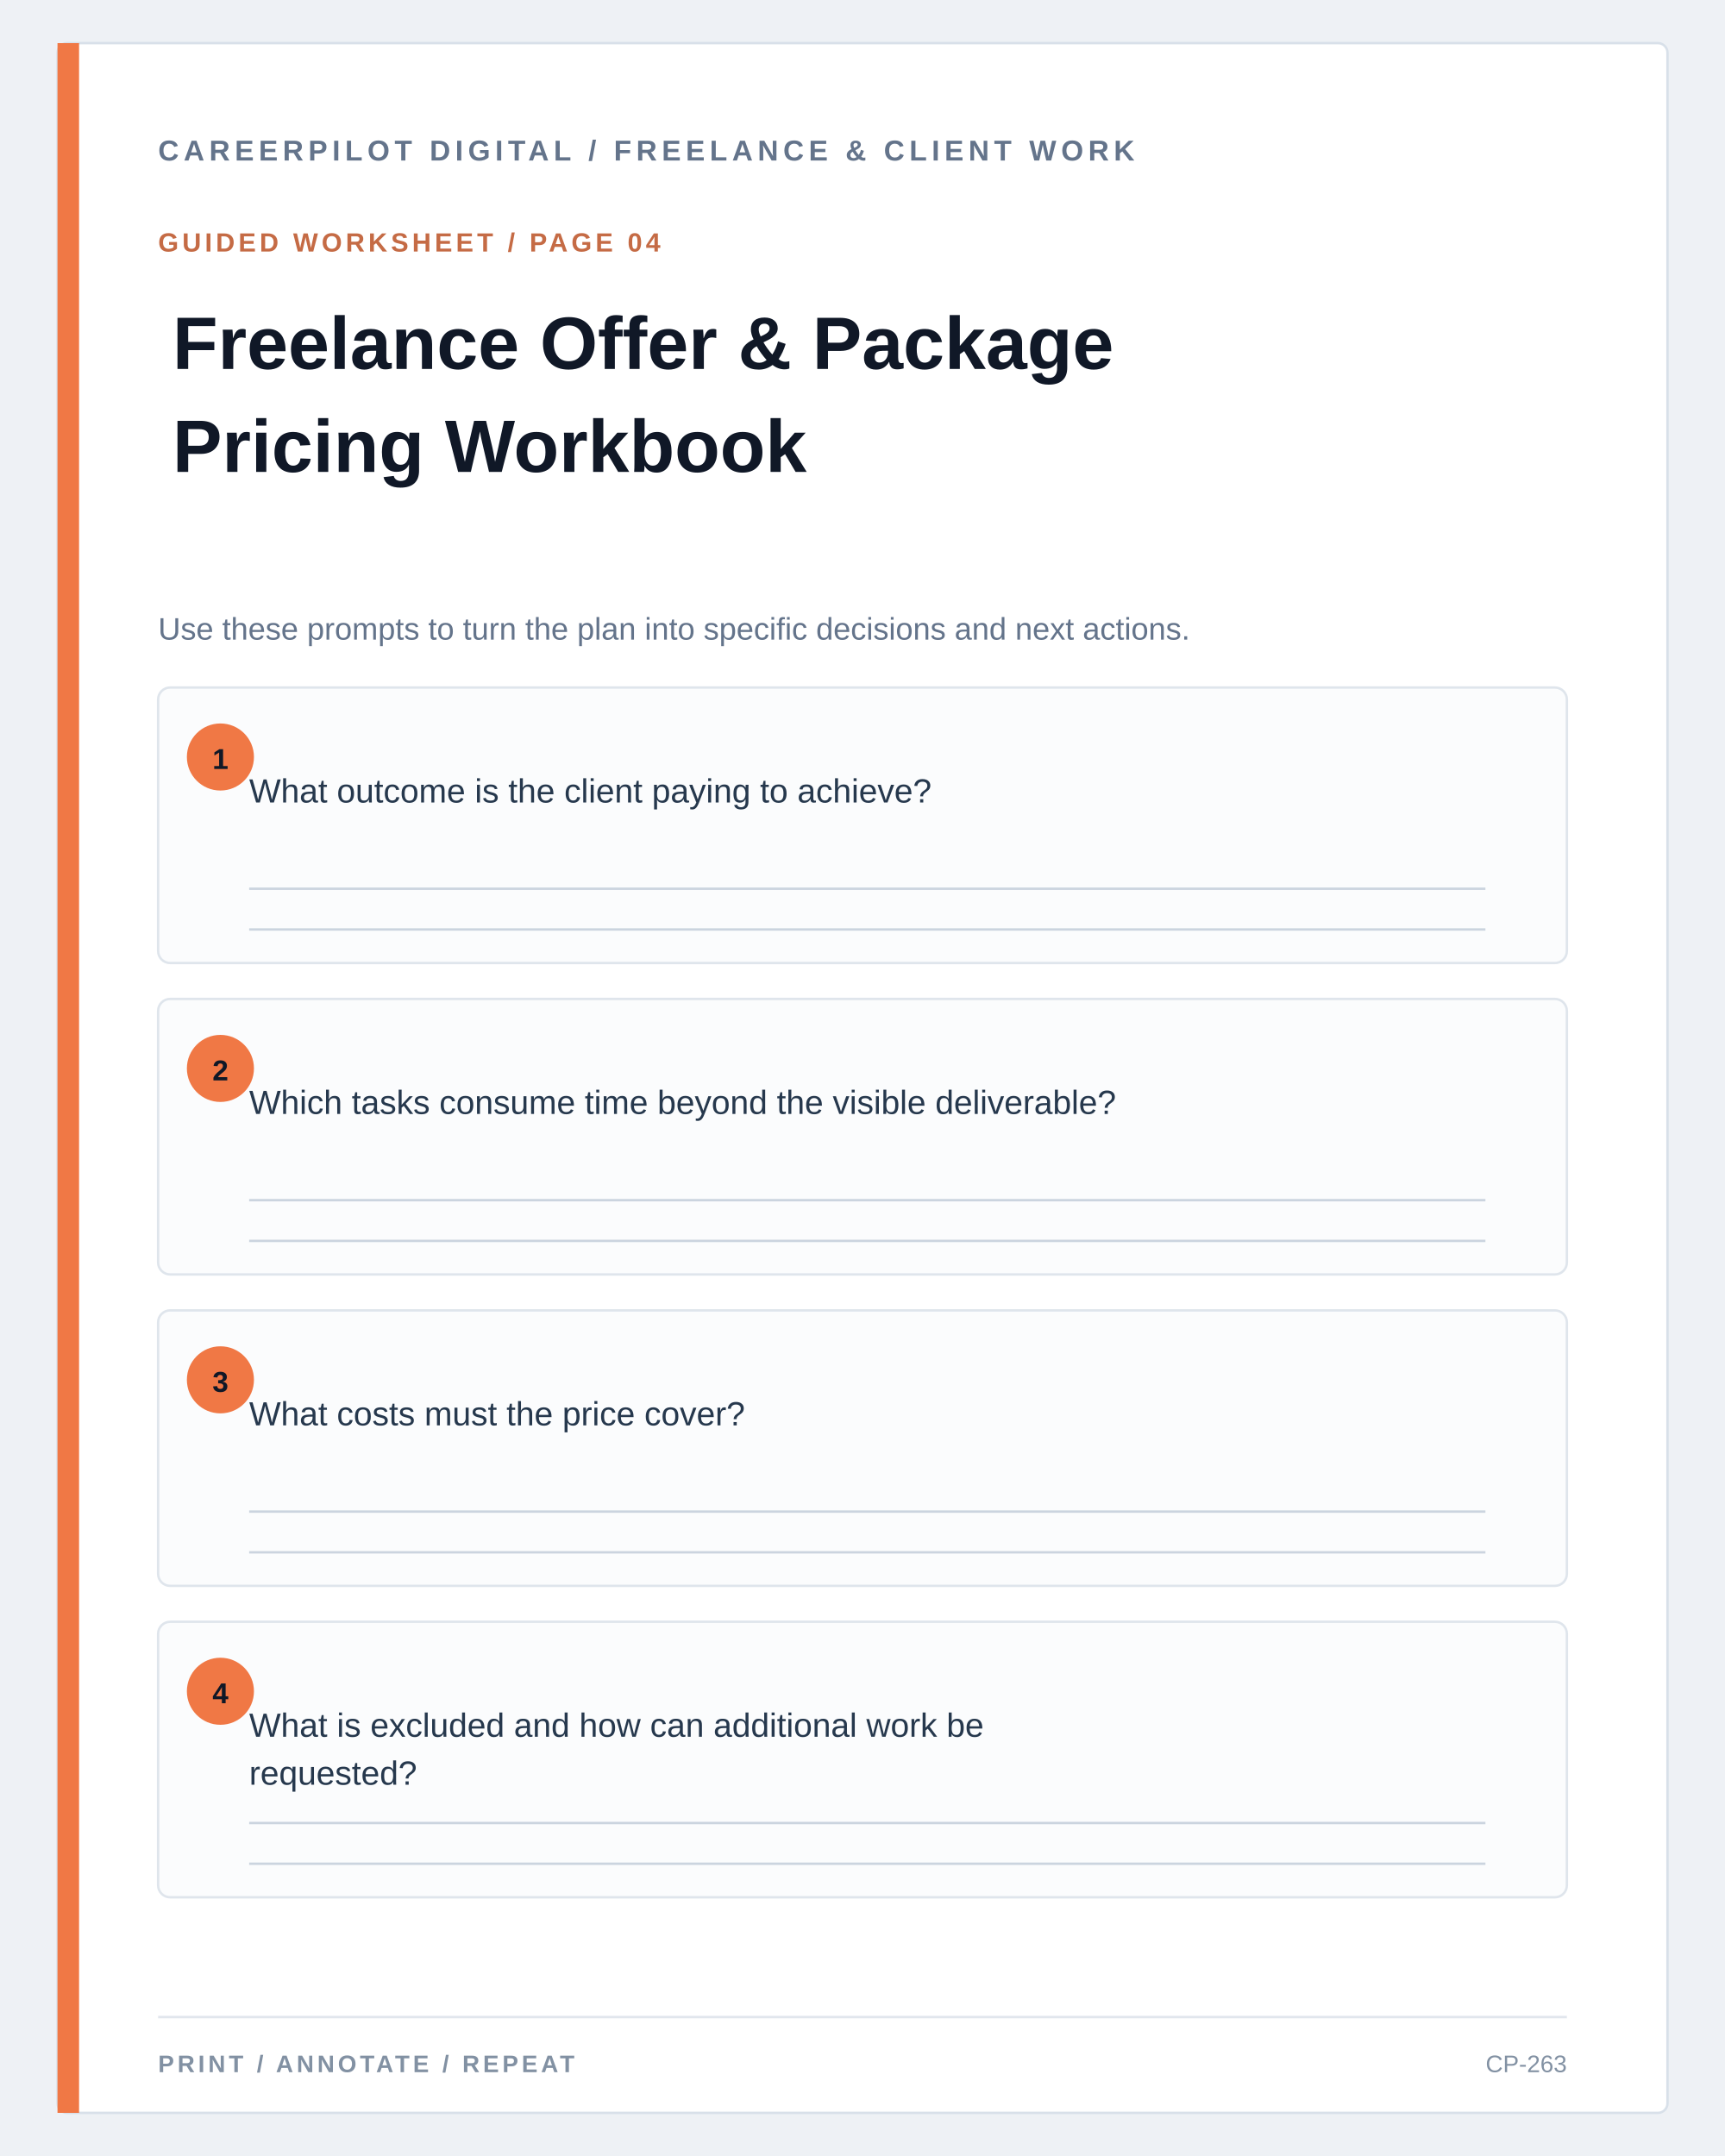
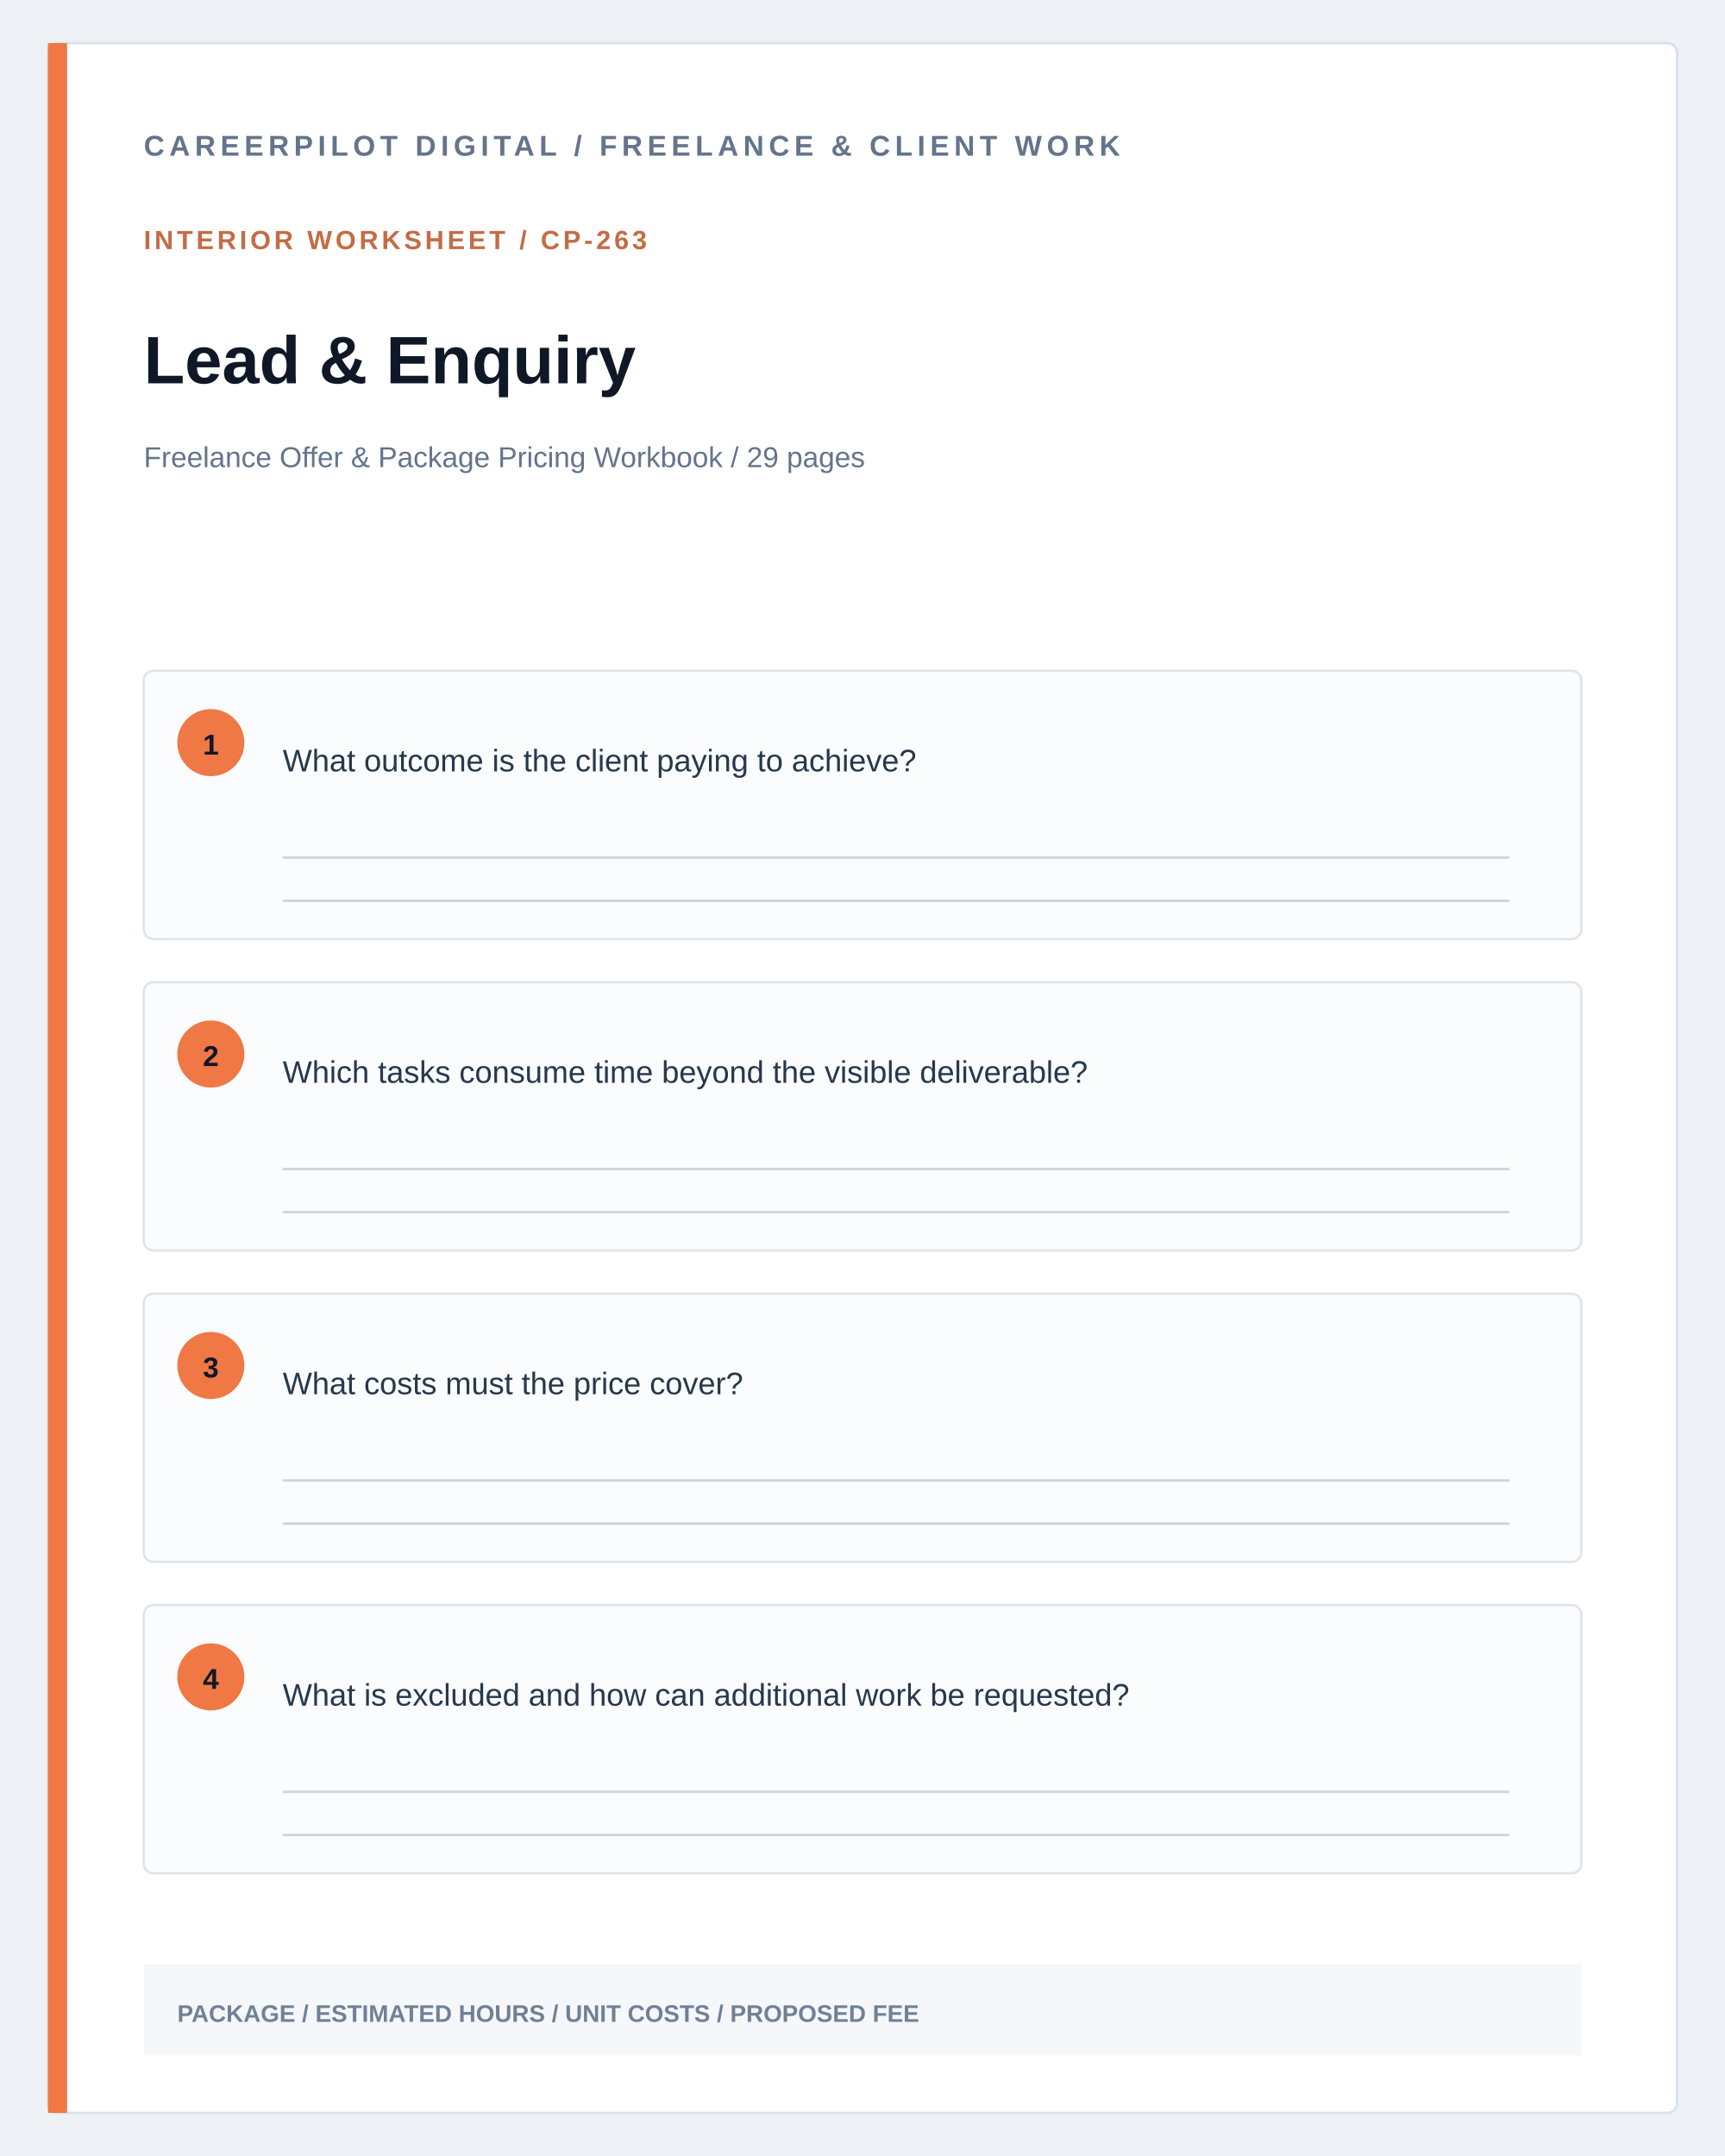
- <svg xmlns="http://www.w3.org/2000/svg" width="720" height="900" viewBox="0 0 720 900" role="img" aria-label="Freelance Offer &amp; Package Pricing Workbook guided worksheet interior page">
+ <svg xmlns="http://www.w3.org/2000/svg" width="720" height="900" viewBox="0 0 720 900">
  <rect width="720" height="900" fill="#eef1f5" />
-   <rect x="24" y="18" width="672" height="864" rx="4" fill="#ffffff" stroke="#d8e0e9" />
-   <rect x="24" y="18" width="9" height="864" fill="#f07845" />
-   <text x="66" y="67" font-family="Arial,sans-serif" font-size="12" font-weight="700" letter-spacing="2" fill="#64748b">CAREERPILOT DIGITAL  /  FREELANCE &amp; CLIENT WORK</text>
-   <text x="66" y="105" font-family="Arial,sans-serif" font-size="11" font-weight="700" letter-spacing="1.5" fill="#c56b45">GUIDED WORKSHEET  /  PAGE 04</text>
-   <text x="72" y="154" font-family="Arial,Helvetica,sans-serif" font-size="31" font-weight="700" fill="#101827">Freelance Offer &amp; Package</text>
-   <text x="72" y="197" font-family="Arial,Helvetica,sans-serif" font-size="31" font-weight="700" fill="#101827">Pricing Workbook</text>
-   <text x="66" y="267" font-family="Arial,sans-serif" font-size="13" fill="#64748b">Use these prompts to turn the plan into specific decisions and next actions.</text>
-   <rect x="66" y="287" width="588" height="115" rx="5" fill="#fbfcfd" stroke="#dfe5ec" />
-   <circle cx="92" cy="316" r="14" fill="#f07845" />
-   <text x="92" y="321" text-anchor="middle" font-family="Arial,sans-serif" font-size="12" font-weight="700" fill="#101827">1</text>
-   <text x="104" y="335" font-family="Arial,Helvetica,sans-serif" font-size="14" fill="#26384d">What outcome is the client paying to achieve?</text>
-   <line x1="104" y1="371" x2="620" y2="371" stroke="#cbd4df" />
-   <line x1="104" y1="388" x2="620" y2="388" stroke="#cbd4df" />
-   <rect x="66" y="417" width="588" height="115" rx="5" fill="#fbfcfd" stroke="#dfe5ec" />
-   <circle cx="92" cy="446" r="14" fill="#f07845" />
-   <text x="92" y="451" text-anchor="middle" font-family="Arial,sans-serif" font-size="12" font-weight="700" fill="#101827">2</text>
-   <text x="104" y="465" font-family="Arial,Helvetica,sans-serif" font-size="14" fill="#26384d">Which tasks consume time beyond the visible deliverable?</text>
-   <line x1="104" y1="501" x2="620" y2="501" stroke="#cbd4df" />
-   <line x1="104" y1="518" x2="620" y2="518" stroke="#cbd4df" />
-   <rect x="66" y="547" width="588" height="115" rx="5" fill="#fbfcfd" stroke="#dfe5ec" />
-   <circle cx="92" cy="576" r="14" fill="#f07845" />
-   <text x="92" y="581" text-anchor="middle" font-family="Arial,sans-serif" font-size="12" font-weight="700" fill="#101827">3</text>
-   <text x="104" y="595" font-family="Arial,Helvetica,sans-serif" font-size="14" fill="#26384d">What costs must the price cover?</text>
-   <line x1="104" y1="631" x2="620" y2="631" stroke="#cbd4df" />
-   <line x1="104" y1="648" x2="620" y2="648" stroke="#cbd4df" />
-   <rect x="66" y="677" width="588" height="115" rx="5" fill="#fbfcfd" stroke="#dfe5ec" />
-   <circle cx="92" cy="706" r="14" fill="#f07845" />
-   <text x="92" y="711" text-anchor="middle" font-family="Arial,sans-serif" font-size="12" font-weight="700" fill="#101827">4</text>
-   <text x="104" y="725" font-family="Arial,Helvetica,sans-serif" font-size="14" fill="#26384d">What is excluded and how can additional work be</text>
-   <text x="104" y="745" font-family="Arial,Helvetica,sans-serif" font-size="14" fill="#26384d">requested?</text>
-   <line x1="104" y1="761" x2="620" y2="761" stroke="#cbd4df" />
-   <line x1="104" y1="778" x2="620" y2="778" stroke="#cbd4df" />
-   <line x1="66" y1="842" x2="654" y2="842" stroke="#e1e6ed" />
-   <text x="66" y="865" font-family="Arial,sans-serif" font-size="10" font-weight="600" letter-spacing="1.4" fill="#8291a3">PRINT  /  ANNOTATE  /  REPEAT</text>
-   <text x="654" y="865" text-anchor="end" font-family="Arial,sans-serif" font-size="10" fill="#8291a3">CP-263</text>
+   <rect x="20" y="18" width="680" height="864" rx="4" fill="#fff" stroke="#d8e0e9" />
+   <rect x="20" y="18" width="8" height="864" fill="#f07845" />
+   <text x="60" y="65" font-family="Arial" font-size="12" font-weight="700" letter-spacing="2" fill="#64748b">CAREERPILOT DIGITAL / FREELANCE &amp; CLIENT WORK</text>
+   <text x="60" y="104" font-family="Arial" font-size="11" font-weight="700" letter-spacing="1.4" fill="#c56b45">INTERIOR WORKSHEET / CP-263</text>
+   <text x="60" y="160" font-family="Arial" font-size="28" font-weight="700" fill="#101827">Lead &amp; Enquiry</text>
+   <text x="60" y="195" font-family="Arial" font-size="12" fill="#64748b">Freelance Offer &amp; Package Pricing Workbook / 29 pages</text>
+   <rect x="60" y="280" width="600" height="112" rx="4" fill="#fbfcfd" stroke="#dfe5ec" />
+   <circle cx="88" cy="310" r="14" fill="#f07845" />
+   <text x="88" y="315" text-anchor="middle" font-family="Arial" font-size="12" font-weight="700" fill="#101827">1</text>
+   <text x="118" y="322" font-family="Arial" font-size="13" fill="#26384d">What outcome is the client paying to achieve?</text>
+   <line x1="118" y1="358" x2="630" y2="358" stroke="#cbd4df" />
+   <line x1="118" y1="376" x2="630" y2="376" stroke="#cbd4df" />
+   <rect x="60" y="410" width="600" height="112" rx="4" fill="#fbfcfd" stroke="#dfe5ec" />
+   <circle cx="88" cy="440" r="14" fill="#f07845" />
+   <text x="88" y="445" text-anchor="middle" font-family="Arial" font-size="12" font-weight="700" fill="#101827">2</text>
+   <text x="118" y="452" font-family="Arial" font-size="13" fill="#26384d">Which tasks consume time beyond the visible deliverable?</text>
+   <line x1="118" y1="488" x2="630" y2="488" stroke="#cbd4df" />
+   <line x1="118" y1="506" x2="630" y2="506" stroke="#cbd4df" />
+   <rect x="60" y="540" width="600" height="112" rx="4" fill="#fbfcfd" stroke="#dfe5ec" />
+   <circle cx="88" cy="570" r="14" fill="#f07845" />
+   <text x="88" y="575" text-anchor="middle" font-family="Arial" font-size="12" font-weight="700" fill="#101827">3</text>
+   <text x="118" y="582" font-family="Arial" font-size="13" fill="#26384d">What costs must the price cover?</text>
+   <line x1="118" y1="618" x2="630" y2="618" stroke="#cbd4df" />
+   <line x1="118" y1="636" x2="630" y2="636" stroke="#cbd4df" />
+   <rect x="60" y="670" width="600" height="112" rx="4" fill="#fbfcfd" stroke="#dfe5ec" />
+   <circle cx="88" cy="700" r="14" fill="#f07845" />
+   <text x="88" y="705" text-anchor="middle" font-family="Arial" font-size="12" font-weight="700" fill="#101827">4</text>
+   <text x="118" y="712" font-family="Arial" font-size="13" fill="#26384d">What is excluded and how can additional work be requested?</text>
+   <line x1="118" y1="748" x2="630" y2="748" stroke="#cbd4df" />
+   <line x1="118" y1="766" x2="630" y2="766" stroke="#cbd4df" />
+   <rect x="60" y="820" width="600" height="38" fill="#f5f7fa" />
+   <text x="74" y="844" font-family="Arial" font-size="10" font-weight="700" fill="#718096">PACKAGE / ESTIMATED HOURS / UNIT COSTS / PROPOSED FEE</text>
</svg>
